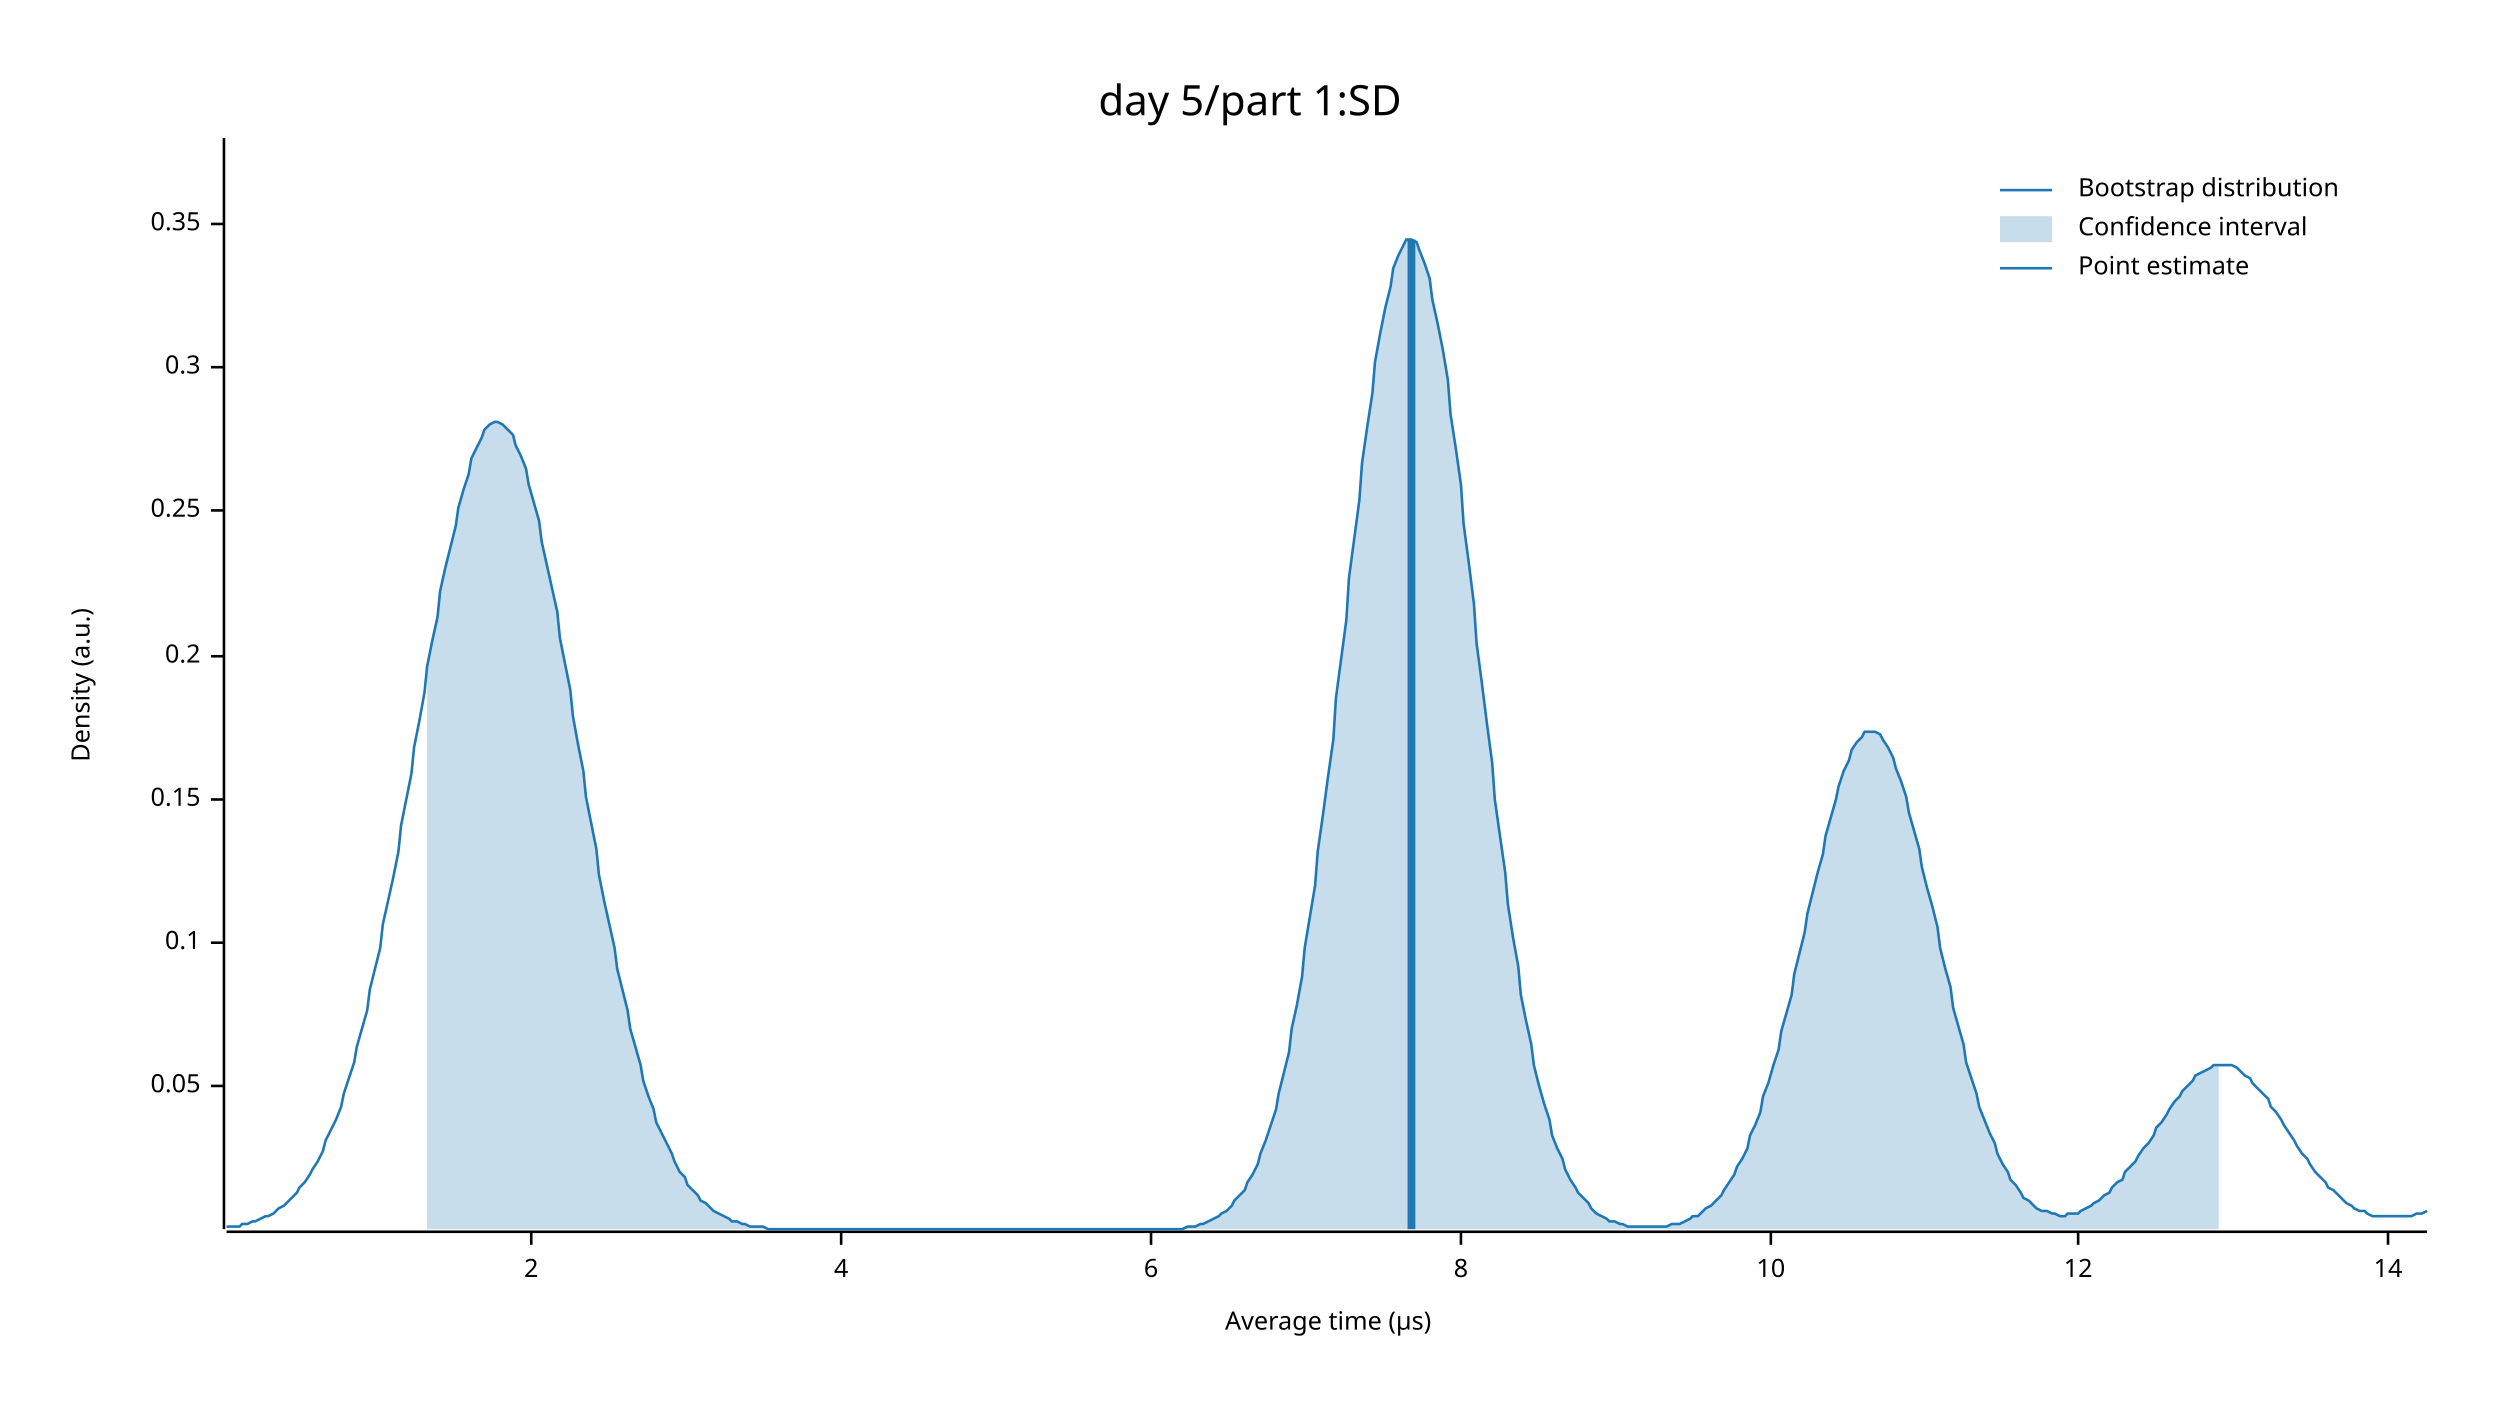
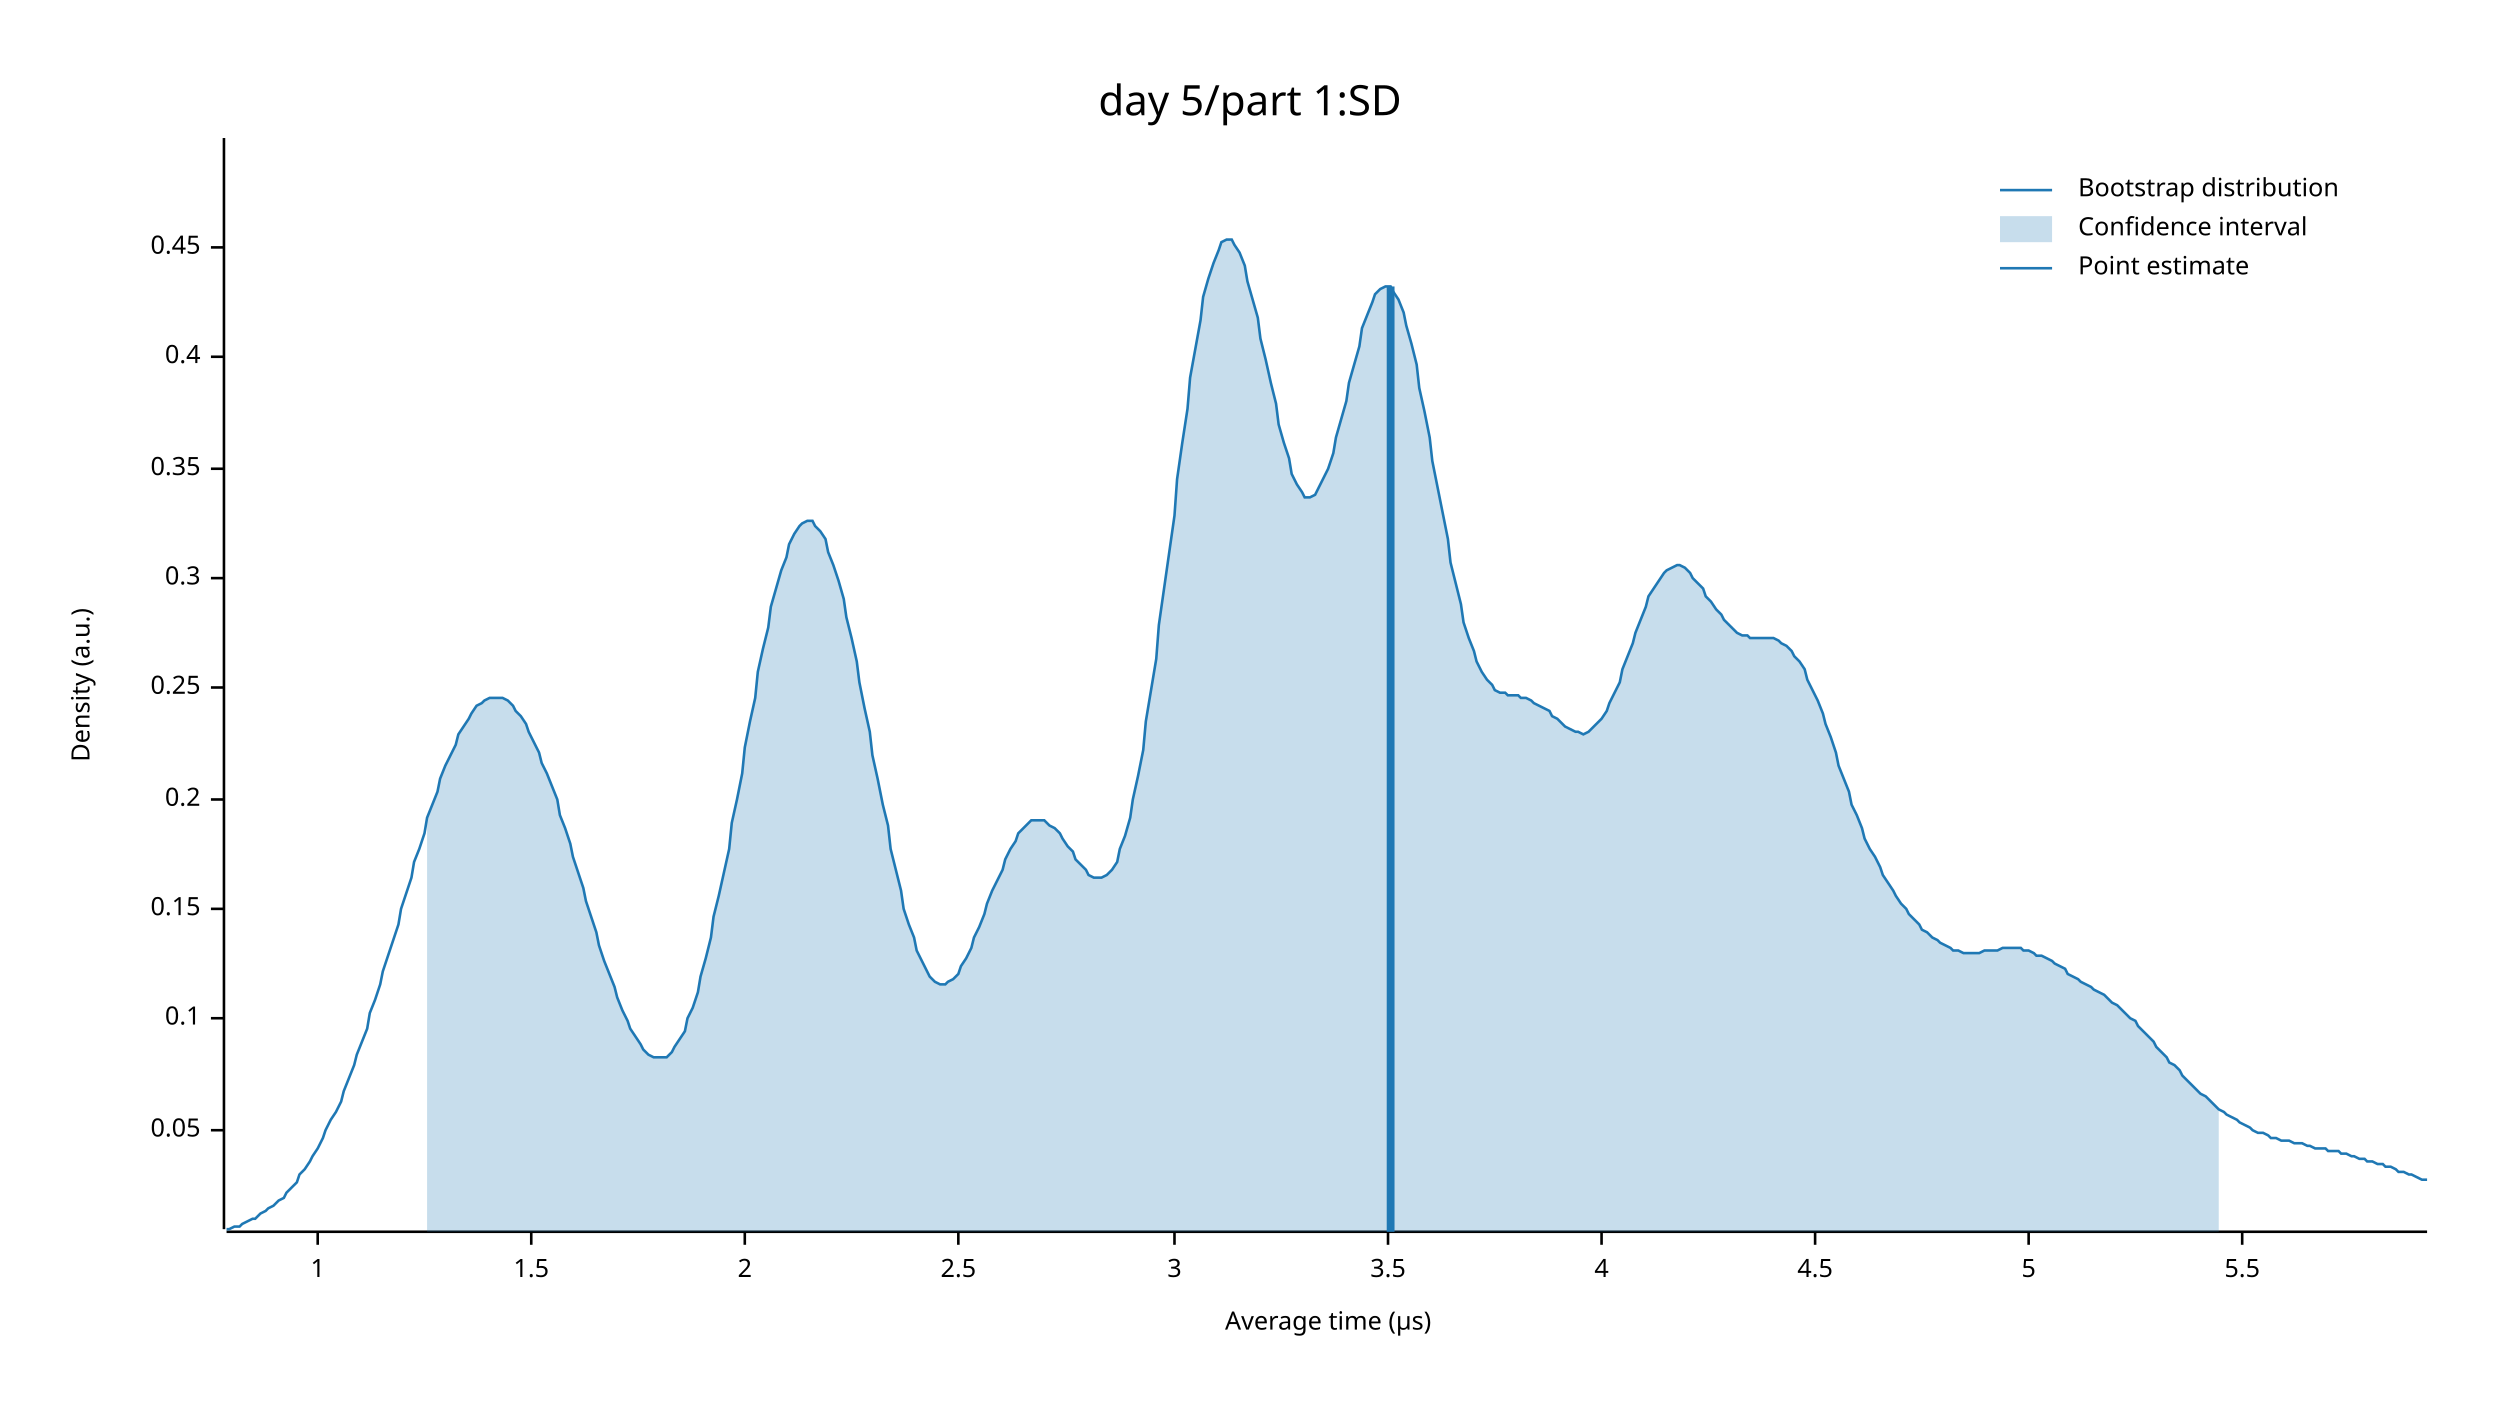
<svg xmlns="http://www.w3.org/2000/svg" width="960" height="540" viewBox="0 0 960 540">
  <text x="480" y="32" dy="0.76em" text-anchor="middle" font-family="sans-serif" font-size="16.129" opacity="1" fill="#000000">
day 5/part 1:SD
</text>
  <text x="27" y="263" dy="0.76em" text-anchor="middle" font-family="sans-serif" font-size="9.677" opacity="1" fill="#000000" transform="rotate(270, 27, 263)">
Density (a.u.)
</text>
  <text x="510" y="513" dy="-0.5ex" text-anchor="middle" font-family="sans-serif" font-size="9.677" opacity="1" fill="#000000">
Average time (µs)
</text>
  <polyline fill="none" opacity="1" stroke="#000000" stroke-width="1" points="86,53 86,472 " />
-   <text x="77" y="417" dy="0.5ex" text-anchor="end" font-family="sans-serif" font-size="9.677" opacity="1" fill="#000000">
+   <text x="77" y="434" dy="0.5ex" text-anchor="end" font-family="sans-serif" font-size="9.677" opacity="1" fill="#000000">
0.05
</text>
-   <polyline fill="none" opacity="1" stroke="#000000" stroke-width="1" points="81,417 86,417 " />
-   <text x="77" y="362" dy="0.5ex" text-anchor="end" font-family="sans-serif" font-size="9.677" opacity="1" fill="#000000">
+   <polyline fill="none" opacity="1" stroke="#000000" stroke-width="1" points="81,434 86,434 " />
+   <text x="77" y="391" dy="0.5ex" text-anchor="end" font-family="sans-serif" font-size="9.677" opacity="1" fill="#000000">
0.1
</text>
-   <polyline fill="none" opacity="1" stroke="#000000" stroke-width="1" points="81,362 86,362 " />
-   <text x="77" y="307" dy="0.5ex" text-anchor="end" font-family="sans-serif" font-size="9.677" opacity="1" fill="#000000">
+   <polyline fill="none" opacity="1" stroke="#000000" stroke-width="1" points="81,391 86,391 " />
+   <text x="77" y="349" dy="0.5ex" text-anchor="end" font-family="sans-serif" font-size="9.677" opacity="1" fill="#000000">
0.15
</text>
-   <polyline fill="none" opacity="1" stroke="#000000" stroke-width="1" points="81,307 86,307 " />
-   <text x="77" y="252" dy="0.5ex" text-anchor="end" font-family="sans-serif" font-size="9.677" opacity="1" fill="#000000">
+   <polyline fill="none" opacity="1" stroke="#000000" stroke-width="1" points="81,349 86,349 " />
+   <text x="77" y="307" dy="0.5ex" text-anchor="end" font-family="sans-serif" font-size="9.677" opacity="1" fill="#000000">
0.2
</text>
-   <polyline fill="none" opacity="1" stroke="#000000" stroke-width="1" points="81,252 86,252 " />
-   <text x="77" y="196" dy="0.5ex" text-anchor="end" font-family="sans-serif" font-size="9.677" opacity="1" fill="#000000">
+   <polyline fill="none" opacity="1" stroke="#000000" stroke-width="1" points="81,307 86,307 " />
+   <text x="77" y="264" dy="0.5ex" text-anchor="end" font-family="sans-serif" font-size="9.677" opacity="1" fill="#000000">
0.25
</text>
-   <polyline fill="none" opacity="1" stroke="#000000" stroke-width="1" points="81,196 86,196 " />
-   <text x="77" y="141" dy="0.5ex" text-anchor="end" font-family="sans-serif" font-size="9.677" opacity="1" fill="#000000">
+   <polyline fill="none" opacity="1" stroke="#000000" stroke-width="1" points="81,264 86,264 " />
+   <text x="77" y="222" dy="0.5ex" text-anchor="end" font-family="sans-serif" font-size="9.677" opacity="1" fill="#000000">
0.3
</text>
-   <polyline fill="none" opacity="1" stroke="#000000" stroke-width="1" points="81,141 86,141 " />
-   <text x="77" y="86" dy="0.5ex" text-anchor="end" font-family="sans-serif" font-size="9.677" opacity="1" fill="#000000">
+   <polyline fill="none" opacity="1" stroke="#000000" stroke-width="1" points="81,222 86,222 " />
+   <text x="77" y="180" dy="0.5ex" text-anchor="end" font-family="sans-serif" font-size="9.677" opacity="1" fill="#000000">
0.35
</text>
-   <polyline fill="none" opacity="1" stroke="#000000" stroke-width="1" points="81,86 86,86 " />
+   <polyline fill="none" opacity="1" stroke="#000000" stroke-width="1" points="81,180 86,180 " />
+   <text x="77" y="137" dy="0.5ex" text-anchor="end" font-family="sans-serif" font-size="9.677" opacity="1" fill="#000000">
+ 0.4
+ </text>
+   <polyline fill="none" opacity="1" stroke="#000000" stroke-width="1" points="81,137 86,137 " />
+   <text x="77" y="95" dy="0.5ex" text-anchor="end" font-family="sans-serif" font-size="9.677" opacity="1" fill="#000000">
+ 0.45
+ </text>
+   <polyline fill="none" opacity="1" stroke="#000000" stroke-width="1" points="81,95 86,95 " />
  <polyline fill="none" opacity="1" stroke="#000000" stroke-width="1" points="87,473 932,473 " />
+   <text x="122" y="483" dy="0.76em" text-anchor="middle" font-family="sans-serif" font-size="9.677" opacity="1" fill="#000000">
+ 1
+ </text>
+   <polyline fill="none" opacity="1" stroke="#000000" stroke-width="1" points="122,473 122,478 " />
  <text x="204" y="483" dy="0.76em" text-anchor="middle" font-family="sans-serif" font-size="9.677" opacity="1" fill="#000000">
+ 1.5
+ </text>
+   <polyline fill="none" opacity="1" stroke="#000000" stroke-width="1" points="204,473 204,478 " />
+   <text x="286" y="483" dy="0.76em" text-anchor="middle" font-family="sans-serif" font-size="9.677" opacity="1" fill="#000000">
2
</text>
-   <polyline fill="none" opacity="1" stroke="#000000" stroke-width="1" points="204,473 204,478 " />
-   <text x="323" y="483" dy="0.76em" text-anchor="middle" font-family="sans-serif" font-size="9.677" opacity="1" fill="#000000">
+   <polyline fill="none" opacity="1" stroke="#000000" stroke-width="1" points="286,473 286,478 " />
+   <text x="368" y="483" dy="0.76em" text-anchor="middle" font-family="sans-serif" font-size="9.677" opacity="1" fill="#000000">
+ 2.5
+ </text>
+   <polyline fill="none" opacity="1" stroke="#000000" stroke-width="1" points="368,473 368,478 " />
+   <text x="451" y="483" dy="0.76em" text-anchor="middle" font-family="sans-serif" font-size="9.677" opacity="1" fill="#000000">
+ 3
+ </text>
+   <polyline fill="none" opacity="1" stroke="#000000" stroke-width="1" points="451,473 451,478 " />
+   <text x="533" y="483" dy="0.76em" text-anchor="middle" font-family="sans-serif" font-size="9.677" opacity="1" fill="#000000">
+ 3.5
+ </text>
+   <polyline fill="none" opacity="1" stroke="#000000" stroke-width="1" points="533,473 533,478 " />
+   <text x="615" y="483" dy="0.76em" text-anchor="middle" font-family="sans-serif" font-size="9.677" opacity="1" fill="#000000">
4
</text>
-   <polyline fill="none" opacity="1" stroke="#000000" stroke-width="1" points="323,473 323,478 " />
-   <text x="442" y="483" dy="0.76em" text-anchor="middle" font-family="sans-serif" font-size="9.677" opacity="1" fill="#000000">
- 6
+   <polyline fill="none" opacity="1" stroke="#000000" stroke-width="1" points="615,473 615,478 " />
+   <text x="697" y="483" dy="0.76em" text-anchor="middle" font-family="sans-serif" font-size="9.677" opacity="1" fill="#000000">
+ 4.5
</text>
-   <polyline fill="none" opacity="1" stroke="#000000" stroke-width="1" points="442,473 442,478 " />
-   <text x="561" y="483" dy="0.76em" text-anchor="middle" font-family="sans-serif" font-size="9.677" opacity="1" fill="#000000">
- 8
+   <polyline fill="none" opacity="1" stroke="#000000" stroke-width="1" points="697,473 697,478 " />
+   <text x="779" y="483" dy="0.76em" text-anchor="middle" font-family="sans-serif" font-size="9.677" opacity="1" fill="#000000">
+ 5
</text>
-   <polyline fill="none" opacity="1" stroke="#000000" stroke-width="1" points="561,473 561,478 " />
-   <text x="680" y="483" dy="0.76em" text-anchor="middle" font-family="sans-serif" font-size="9.677" opacity="1" fill="#000000">
- 10
+   <polyline fill="none" opacity="1" stroke="#000000" stroke-width="1" points="779,473 779,478 " />
+   <text x="861" y="483" dy="0.76em" text-anchor="middle" font-family="sans-serif" font-size="9.677" opacity="1" fill="#000000">
+ 5.5
</text>
-   <polyline fill="none" opacity="1" stroke="#000000" stroke-width="1" points="680,473 680,478 " />
-   <text x="798" y="483" dy="0.76em" text-anchor="middle" font-family="sans-serif" font-size="9.677" opacity="1" fill="#000000">
- 12
- </text>
-   <polyline fill="none" opacity="1" stroke="#000000" stroke-width="1" points="798,473 798,478 " />
-   <text x="917" y="483" dy="0.76em" text-anchor="middle" font-family="sans-serif" font-size="9.677" opacity="1" fill="#000000">
- 14
- </text>
-   <polyline fill="none" opacity="1" stroke="#000000" stroke-width="1" points="917,473 917,478 " />
-   <polyline fill="none" opacity="1" stroke="#1F78B4" stroke-width="1" points="87,471 88,471 90,471 92,471 93,470 95,470 97,469 98,469 100,468 102,467 103,467 105,466 107,464 109,463 110,462 112,460 114,458 115,456 117,454 119,451 120,449 122,446 124,442 125,438 127,434 129,430 131,425 132,420 134,414 136,408 137,402 139,395 141,388 142,380 144,372 146,364 147,355 149,346 151,337 153,327 154,317 156,307 158,297 159,287 161,277 163,266 164,256 166,246 168,237 169,227 171,218 173,210 175,202 176,195 178,188 180,182 181,176 183,172 185,168 186,165 188,163 190,162 191,162 193,163 195,165 197,167 198,171 200,175 202,180 203,186 205,193 207,200 208,208 210,217 212,226 214,235 215,245 217,255 219,265 220,275 222,286 224,296 225,306 227,316 229,326 230,336 232,346 234,355 236,364 237,372 239,380 241,388 242,395 244,402 246,409 247,415 249,421 251,426 252,431 254,435 256,439 258,443 259,446 261,450 263,452 264,455 266,457 268,459 269,461 271,462 273,464 274,465 276,466 278,467 280,468 281,469 283,469 285,470 286,470 288,471 290,471 291,471 293,471 295,472 296,472 298,472 300,472 302,472 303,472 305,472 307,472 308,472 310,472 312,472 313,472 315,472 317,472 318,472 320,472 322,472 324,472 325,472 327,472 329,472 330,472 332,472 334,472 335,472 337,472 339,472 341,472 342,472 344,472 346,472 347,472 349,472 351,472 352,472 354,472 356,472 357,472 359,472 361,472 363,472 364,472 366,472 368,472 369,472 371,472 373,472 374,472 376,472 378,472 379,472 381,472 383,472 385,472 386,472 388,472 390,472 391,472 393,472 395,472 396,472 398,472 400,472 401,472 403,472 405,472 407,472 408,472 410,472 412,472 413,472 415,472 417,472 418,472 420,472 422,472 423,472 425,472 427,472 429,472 430,472 432,472 434,472 435,472 437,472 439,472 440,472 442,472 444,472 445,472 447,472 449,472 451,472 452,472 454,472 456,471 457,471 459,471 461,470 462,470 464,469 466,468 468,467 469,466 471,465 473,463 474,461 476,459 478,457 479,454 481,451 483,447 484,443 486,438 488,432 490,426 491,420 493,412 495,404 496,395 498,386 500,375 501,364 503,352 505,340 506,327 508,313 510,298 512,284 513,268 515,253 517,238 518,222 520,207 522,192 523,178 525,164 527,151 528,139 530,128 532,118 534,110 535,103 537,98 539,94 540,92 542,92 544,93 545,96 547,101 549,107 550,115 552,124 554,134 556,146 557,159 559,172 561,186 562,201 564,216 566,232 567,247 569,262 571,278 573,293 574,307 576,321 578,335 579,347 581,360 583,371 584,382 586,392 588,401 589,409 591,417 593,424 595,430 596,436 598,441 600,445 601,449 603,453 605,456 606,458 608,460 610,462 611,464 613,466 615,467 617,468 618,469 620,469 622,470 623,470 625,471 627,471 628,471 630,471 632,471 633,471 635,471 637,471 639,471 640,471 642,470 644,470 645,470 647,469 649,468 650,467 652,467 654,465 655,464 657,463 659,461 661,459 662,457 664,454 666,451 667,448 669,445 671,441 672,436 674,432 676,427 677,421 679,416 681,409 683,403 684,396 686,389 688,382 689,374 691,366 693,358 694,351 696,343 698,335 700,328 701,321 703,314 705,307 706,302 708,296 710,292 711,288 713,285 715,283 716,281 718,281 720,281 722,282 723,284 725,287 727,291 728,295 730,300 732,306 733,312 735,319 737,326 738,333 740,341 742,348 744,356 745,364 747,372 749,379 750,387 752,394 754,401 755,408 757,414 759,420 760,425 762,430 764,435 766,439 767,443 769,447 771,450 772,453 774,455 776,458 777,460 779,461 781,463 782,464 784,465 786,465 788,466 789,466 791,467 793,467 794,466 796,466 798,466 799,465 801,464 803,463 804,462 806,461 808,459 810,458 811,456 813,454 815,453 816,450 818,448 820,446 821,444 823,441 825,439 827,436 828,433 830,431 832,428 833,426 835,423 837,421 838,419 840,417 842,415 843,413 845,412 847,411 849,410 850,409 852,409 854,409 855,409 857,409 859,410 860,411 862,413 864,414 865,416 867,418 869,420 871,422 872,425 874,427 876,430 877,432 879,435 881,438 882,440 884,443 886,445 887,447 889,450 891,452 893,454 894,456 896,457 898,459 899,460 901,462 903,463 904,464 906,465 908,465 909,466 911,467 913,467 915,467 916,467 918,467 920,467 921,467 923,467 925,467 926,467 928,466 930,466 932,465 " />
-   <polygon opacity="0.25" fill="#1F78B4" points="164,256 166,246 168,237 169,227 171,218 173,210 175,202 176,195 178,188 180,182 181,176 183,172 185,168 186,165 188,163 190,162 191,162 193,163 195,165 197,167 198,171 200,175 202,180 203,186 205,193 207,200 208,208 210,217 212,226 214,235 215,245 217,255 219,265 220,275 222,286 224,296 225,306 227,316 229,326 230,336 232,346 234,355 236,364 237,372 239,380 241,388 242,395 244,402 246,409 247,415 249,421 251,426 252,431 254,435 256,439 258,443 259,446 261,450 263,452 264,455 266,457 268,459 269,461 271,462 273,464 274,465 276,466 278,467 280,468 281,469 283,469 285,470 286,470 288,471 290,471 291,471 293,471 295,472 296,472 298,472 300,472 302,472 303,472 305,472 307,472 308,472 310,472 312,472 313,472 315,472 317,472 318,472 320,472 322,472 324,472 325,472 327,472 329,472 330,472 332,472 334,472 335,472 337,472 339,472 341,472 342,472 344,472 346,472 347,472 349,472 351,472 352,472 354,472 356,472 357,472 359,472 361,472 363,472 364,472 366,472 368,472 369,472 371,472 373,472 374,472 376,472 378,472 379,472 381,472 383,472 385,472 386,472 388,472 390,472 391,472 393,472 395,472 396,472 398,472 400,472 401,472 403,472 405,472 407,472 408,472 410,472 412,472 413,472 415,472 417,472 418,472 420,472 422,472 423,472 425,472 427,472 429,472 430,472 432,472 434,472 435,472 437,472 439,472 440,472 442,472 444,472 445,472 447,472 449,472 451,472 452,472 454,472 456,471 457,471 459,471 461,470 462,470 464,469 466,468 468,467 469,466 471,465 473,463 474,461 476,459 478,457 479,454 481,451 483,447 484,443 486,438 488,432 490,426 491,420 493,412 495,404 496,395 498,386 500,375 501,364 503,352 505,340 506,327 508,313 510,298 512,284 513,268 515,253 517,238 518,222 520,207 522,192 523,178 525,164 527,151 528,139 530,128 532,118 534,110 535,103 537,98 539,94 540,92 542,92 544,93 545,96 547,101 549,107 550,115 552,124 554,134 556,146 557,159 559,172 561,186 562,201 564,216 566,232 567,247 569,262 571,278 573,293 574,307 576,321 578,335 579,347 581,360 583,371 584,382 586,392 588,401 589,409 591,417 593,424 595,430 596,436 598,441 600,445 601,449 603,453 605,456 606,458 608,460 610,462 611,464 613,466 615,467 617,468 618,469 620,469 622,470 623,470 625,471 627,471 628,471 630,471 632,471 633,471 635,471 637,471 639,471 640,471 642,470 644,470 645,470 647,469 649,468 650,467 652,467 654,465 655,464 657,463 659,461 661,459 662,457 664,454 666,451 667,448 669,445 671,441 672,436 674,432 676,427 677,421 679,416 681,409 683,403 684,396 686,389 688,382 689,374 691,366 693,358 694,351 696,343 698,335 700,328 701,321 703,314 705,307 706,302 708,296 710,292 711,288 713,285 715,283 716,281 718,281 720,281 722,282 723,284 725,287 727,291 728,295 730,300 732,306 733,312 735,319 737,326 738,333 740,341 742,348 744,356 745,364 747,372 749,379 750,387 752,394 754,401 755,408 757,414 759,420 760,425 762,430 764,435 766,439 767,443 769,447 771,450 772,453 774,455 776,458 777,460 779,461 781,463 782,464 784,465 786,465 788,466 789,466 791,467 793,467 794,466 796,466 798,466 799,465 801,464 803,463 804,462 806,461 808,459 810,458 811,456 813,454 815,453 816,450 818,448 820,446 821,444 823,441 825,439 827,436 828,433 830,431 832,428 833,426 835,423 837,421 838,419 840,417 842,415 843,413 845,412 847,411 849,410 850,409 852,409 852,472 164,472 " />
-   <polyline fill="none" opacity="1" stroke="#1F78B4" stroke-width="3" points="542,472 542,92 " />
+   <polyline fill="none" opacity="1" stroke="#000000" stroke-width="1" points="861,473 861,478 " />
+   <polyline fill="none" opacity="1" stroke="#1F78B4" stroke-width="1" points="87,472 88,472 90,471 92,471 93,470 95,469 97,468 98,468 100,466 102,465 103,464 105,463 107,461 109,460 110,458 112,456 114,454 115,451 117,449 119,446 120,444 122,441 124,437 125,434 127,430 129,427 131,423 132,419 134,414 136,409 137,405 139,400 141,395 142,389 144,384 146,378 147,373 149,367 151,361 153,355 154,349 156,343 158,337 159,331 161,326 163,320 164,314 166,309 168,304 169,299 171,294 173,290 175,286 176,282 178,279 180,276 181,274 183,271 185,270 186,269 188,268 190,268 191,268 193,268 195,269 197,271 198,273 200,275 202,278 203,281 205,285 207,289 208,293 210,297 212,302 214,307 215,313 217,318 219,324 220,329 222,335 224,341 225,346 227,352 229,358 230,363 232,369 234,374 236,379 237,383 239,388 241,392 242,395 244,398 246,401 247,403 249,405 251,406 252,406 254,406 256,406 258,404 259,402 261,399 263,396 264,391 266,387 268,381 269,375 271,368 273,360 274,352 276,344 278,335 280,326 281,316 283,307 285,297 286,287 288,277 290,268 291,258 293,249 295,241 296,233 298,226 300,219 302,214 303,209 305,205 307,202 308,201 310,200 312,200 313,202 315,204 317,207 318,212 320,217 322,223 324,230 325,237 327,245 329,254 330,262 332,272 334,281 335,290 337,299 339,309 341,317 342,326 344,334 346,342 347,349 349,355 351,360 352,365 354,369 356,373 357,375 359,377 361,378 363,378 364,377 366,376 368,374 369,371 371,368 373,364 374,360 376,356 378,351 379,347 381,342 383,338 385,334 386,330 388,326 390,323 391,320 393,318 395,316 396,315 398,315 400,315 401,315 403,317 405,318 407,320 408,322 410,325 412,327 413,330 415,332 417,334 418,336 420,337 422,337 423,337 425,336 427,334 429,331 430,326 432,321 434,314 435,307 437,298 439,288 440,277 442,265 444,253 445,240 447,226 449,212 451,198 452,184 454,170 456,157 457,145 459,134 461,123 462,114 464,107 466,101 468,96 469,93 471,92 473,92 474,94 476,97 478,102 479,108 481,115 483,122 484,130 486,138 488,147 490,155 491,163 493,170 495,176 496,182 498,186 500,189 501,191 503,191 505,190 506,188 508,184 510,180 512,174 513,168 515,161 517,154 518,147 520,140 522,133 523,126 525,121 527,116 528,113 530,111 532,110 534,110 535,112 537,115 539,120 540,125 542,132 544,140 545,149 547,158 549,168 550,177 552,187 554,197 556,207 557,216 559,224 561,232 562,239 564,245 566,250 567,254 569,258 571,261 573,263 574,265 576,266 578,266 579,267 581,267 583,267 584,268 586,268 588,269 589,270 591,271 593,272 595,273 596,275 598,276 600,278 601,279 603,280 605,281 606,281 608,282 610,281 611,280 613,278 615,276 617,273 618,270 620,266 622,262 623,257 625,252 627,247 628,243 630,238 632,233 633,229 635,226 637,223 639,220 640,219 642,218 644,217 645,217 647,218 649,220 650,222 652,224 654,226 655,229 657,231 659,234 661,236 662,238 664,240 666,242 667,243 669,244 671,244 672,245 674,245 676,245 677,245 679,245 681,245 683,246 684,247 686,248 688,250 689,252 691,254 693,257 694,261 696,265 698,269 700,274 701,278 703,283 705,289 706,294 708,299 710,304 711,309 713,313 715,318 716,322 718,326 720,329 722,333 723,336 725,339 727,342 728,344 730,347 732,349 733,351 735,353 737,355 738,357 740,358 742,360 744,361 745,362 747,363 749,364 750,365 752,365 754,366 755,366 757,366 759,366 760,366 762,365 764,365 766,365 767,365 769,364 771,364 772,364 774,364 776,364 777,365 779,365 781,366 782,367 784,367 786,368 788,369 789,370 791,371 793,372 794,374 796,375 798,376 799,377 801,378 803,379 804,380 806,381 808,382 810,384 811,385 813,386 815,388 816,389 818,391 820,392 821,394 823,396 825,398 827,400 828,402 830,404 832,406 833,408 835,409 837,411 838,413 840,415 842,417 843,418 845,420 847,421 849,423 850,424 852,426 854,427 855,428 857,429 859,430 860,431 862,432 864,433 865,434 867,435 869,435 871,436 872,437 874,437 876,438 877,438 879,438 881,439 882,439 884,439 886,440 887,440 889,441 891,441 893,441 894,442 896,442 898,442 899,443 901,443 903,444 904,444 906,445 908,445 909,446 911,446 913,447 915,447 916,448 918,448 920,449 921,450 923,450 925,451 926,451 928,452 930,453 932,453 " />
+   <polygon opacity="0.25" fill="#1F78B4" points="164,314 166,309 168,304 169,299 171,294 173,290 175,286 176,282 178,279 180,276 181,274 183,271 185,270 186,269 188,268 190,268 191,268 193,268 195,269 197,271 198,273 200,275 202,278 203,281 205,285 207,289 208,293 210,297 212,302 214,307 215,313 217,318 219,324 220,329 222,335 224,341 225,346 227,352 229,358 230,363 232,369 234,374 236,379 237,383 239,388 241,392 242,395 244,398 246,401 247,403 249,405 251,406 252,406 254,406 256,406 258,404 259,402 261,399 263,396 264,391 266,387 268,381 269,375 271,368 273,360 274,352 276,344 278,335 280,326 281,316 283,307 285,297 286,287 288,277 290,268 291,258 293,249 295,241 296,233 298,226 300,219 302,214 303,209 305,205 307,202 308,201 310,200 312,200 313,202 315,204 317,207 318,212 320,217 322,223 324,230 325,237 327,245 329,254 330,262 332,272 334,281 335,290 337,299 339,309 341,317 342,326 344,334 346,342 347,349 349,355 351,360 352,365 354,369 356,373 357,375 359,377 361,378 363,378 364,377 366,376 368,374 369,371 371,368 373,364 374,360 376,356 378,351 379,347 381,342 383,338 385,334 386,330 388,326 390,323 391,320 393,318 395,316 396,315 398,315 400,315 401,315 403,317 405,318 407,320 408,322 410,325 412,327 413,330 415,332 417,334 418,336 420,337 422,337 423,337 425,336 427,334 429,331 430,326 432,321 434,314 435,307 437,298 439,288 440,277 442,265 444,253 445,240 447,226 449,212 451,198 452,184 454,170 456,157 457,145 459,134 461,123 462,114 464,107 466,101 468,96 469,93 471,92 473,92 474,94 476,97 478,102 479,108 481,115 483,122 484,130 486,138 488,147 490,155 491,163 493,170 495,176 496,182 498,186 500,189 501,191 503,191 505,190 506,188 508,184 510,180 512,174 513,168 515,161 517,154 518,147 520,140 522,133 523,126 525,121 527,116 528,113 530,111 532,110 534,110 535,112 537,115 539,120 540,125 542,132 544,140 545,149 547,158 549,168 550,177 552,187 554,197 556,207 557,216 559,224 561,232 562,239 564,245 566,250 567,254 569,258 571,261 573,263 574,265 576,266 578,266 579,267 581,267 583,267 584,268 586,268 588,269 589,270 591,271 593,272 595,273 596,275 598,276 600,278 601,279 603,280 605,281 606,281 608,282 610,281 611,280 613,278 615,276 617,273 618,270 620,266 622,262 623,257 625,252 627,247 628,243 630,238 632,233 633,229 635,226 637,223 639,220 640,219 642,218 644,217 645,217 647,218 649,220 650,222 652,224 654,226 655,229 657,231 659,234 661,236 662,238 664,240 666,242 667,243 669,244 671,244 672,245 674,245 676,245 677,245 679,245 681,245 683,246 684,247 686,248 688,250 689,252 691,254 693,257 694,261 696,265 698,269 700,274 701,278 703,283 705,289 706,294 708,299 710,304 711,309 713,313 715,318 716,322 718,326 720,329 722,333 723,336 725,339 727,342 728,344 730,347 732,349 733,351 735,353 737,355 738,357 740,358 742,360 744,361 745,362 747,363 749,364 750,365 752,365 754,366 755,366 757,366 759,366 760,366 762,365 764,365 766,365 767,365 769,364 771,364 772,364 774,364 776,364 777,365 779,365 781,366 782,367 784,367 786,368 788,369 789,370 791,371 793,372 794,374 796,375 798,376 799,377 801,378 803,379 804,380 806,381 808,382 810,384 811,385 813,386 815,388 816,389 818,391 820,392 821,394 823,396 825,398 827,400 828,402 830,404 832,406 833,408 835,409 837,411 838,413 840,415 842,417 843,418 845,420 847,421 849,423 850,424 852,426 852,473 164,473 " />
+   <polyline fill="none" opacity="1" stroke="#1F78B4" stroke-width="3" points="534,473 534,110 " />
  <text x="798" y="68" dy="0.76em" text-anchor="start" font-family="sans-serif" font-size="9.677" opacity="1" fill="#000000">
Bootstrap distribution
</text>
  <text x="798" y="83" dy="0.76em" text-anchor="start" font-family="sans-serif" font-size="9.677" opacity="1" fill="#000000">
Confidence interval
</text>
  <text x="798" y="98" dy="0.76em" text-anchor="start" font-family="sans-serif" font-size="9.677" opacity="1" fill="#000000">
Point estimate
</text>
  <polyline fill="none" opacity="1" stroke="#1F78B4" stroke-width="1" points="768,73 788,73 " />
  <rect x="768" y="83" width="20" height="10" opacity="0.25" fill="#1F78B4" stroke="none" />
  <polyline fill="none" opacity="1" stroke="#1F78B4" stroke-width="1" points="768,103 788,103 " />
</svg>
